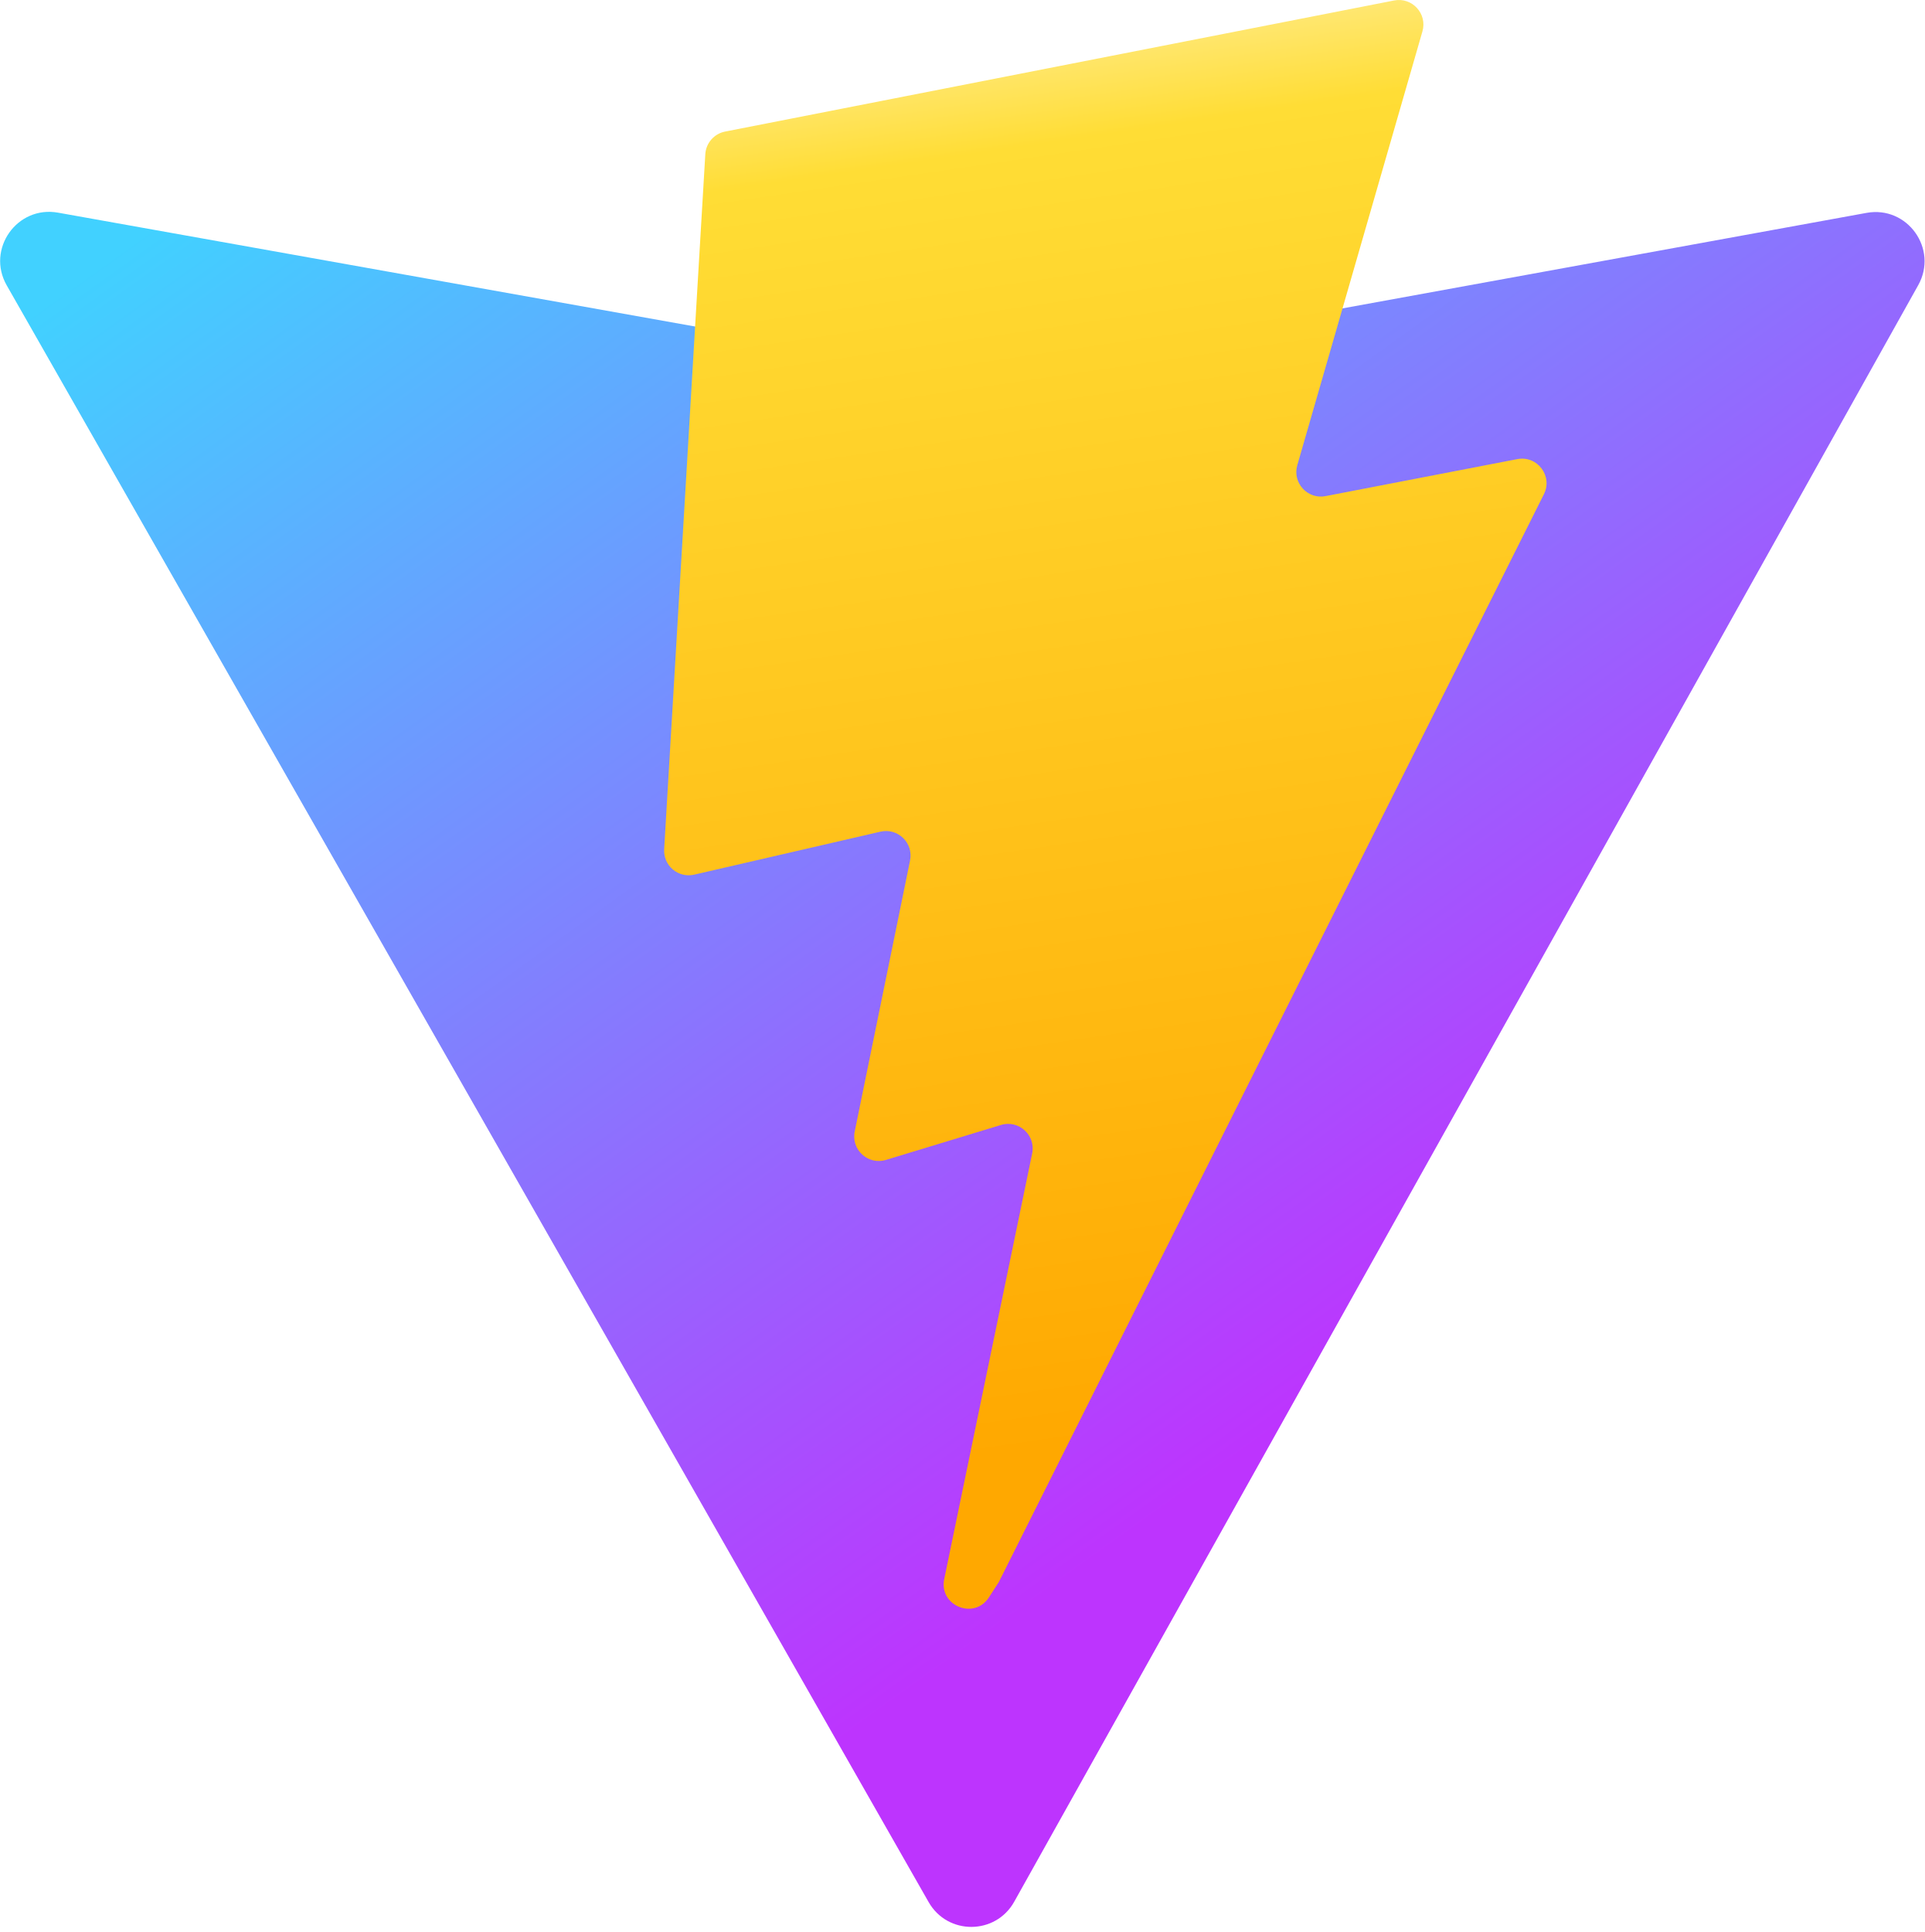
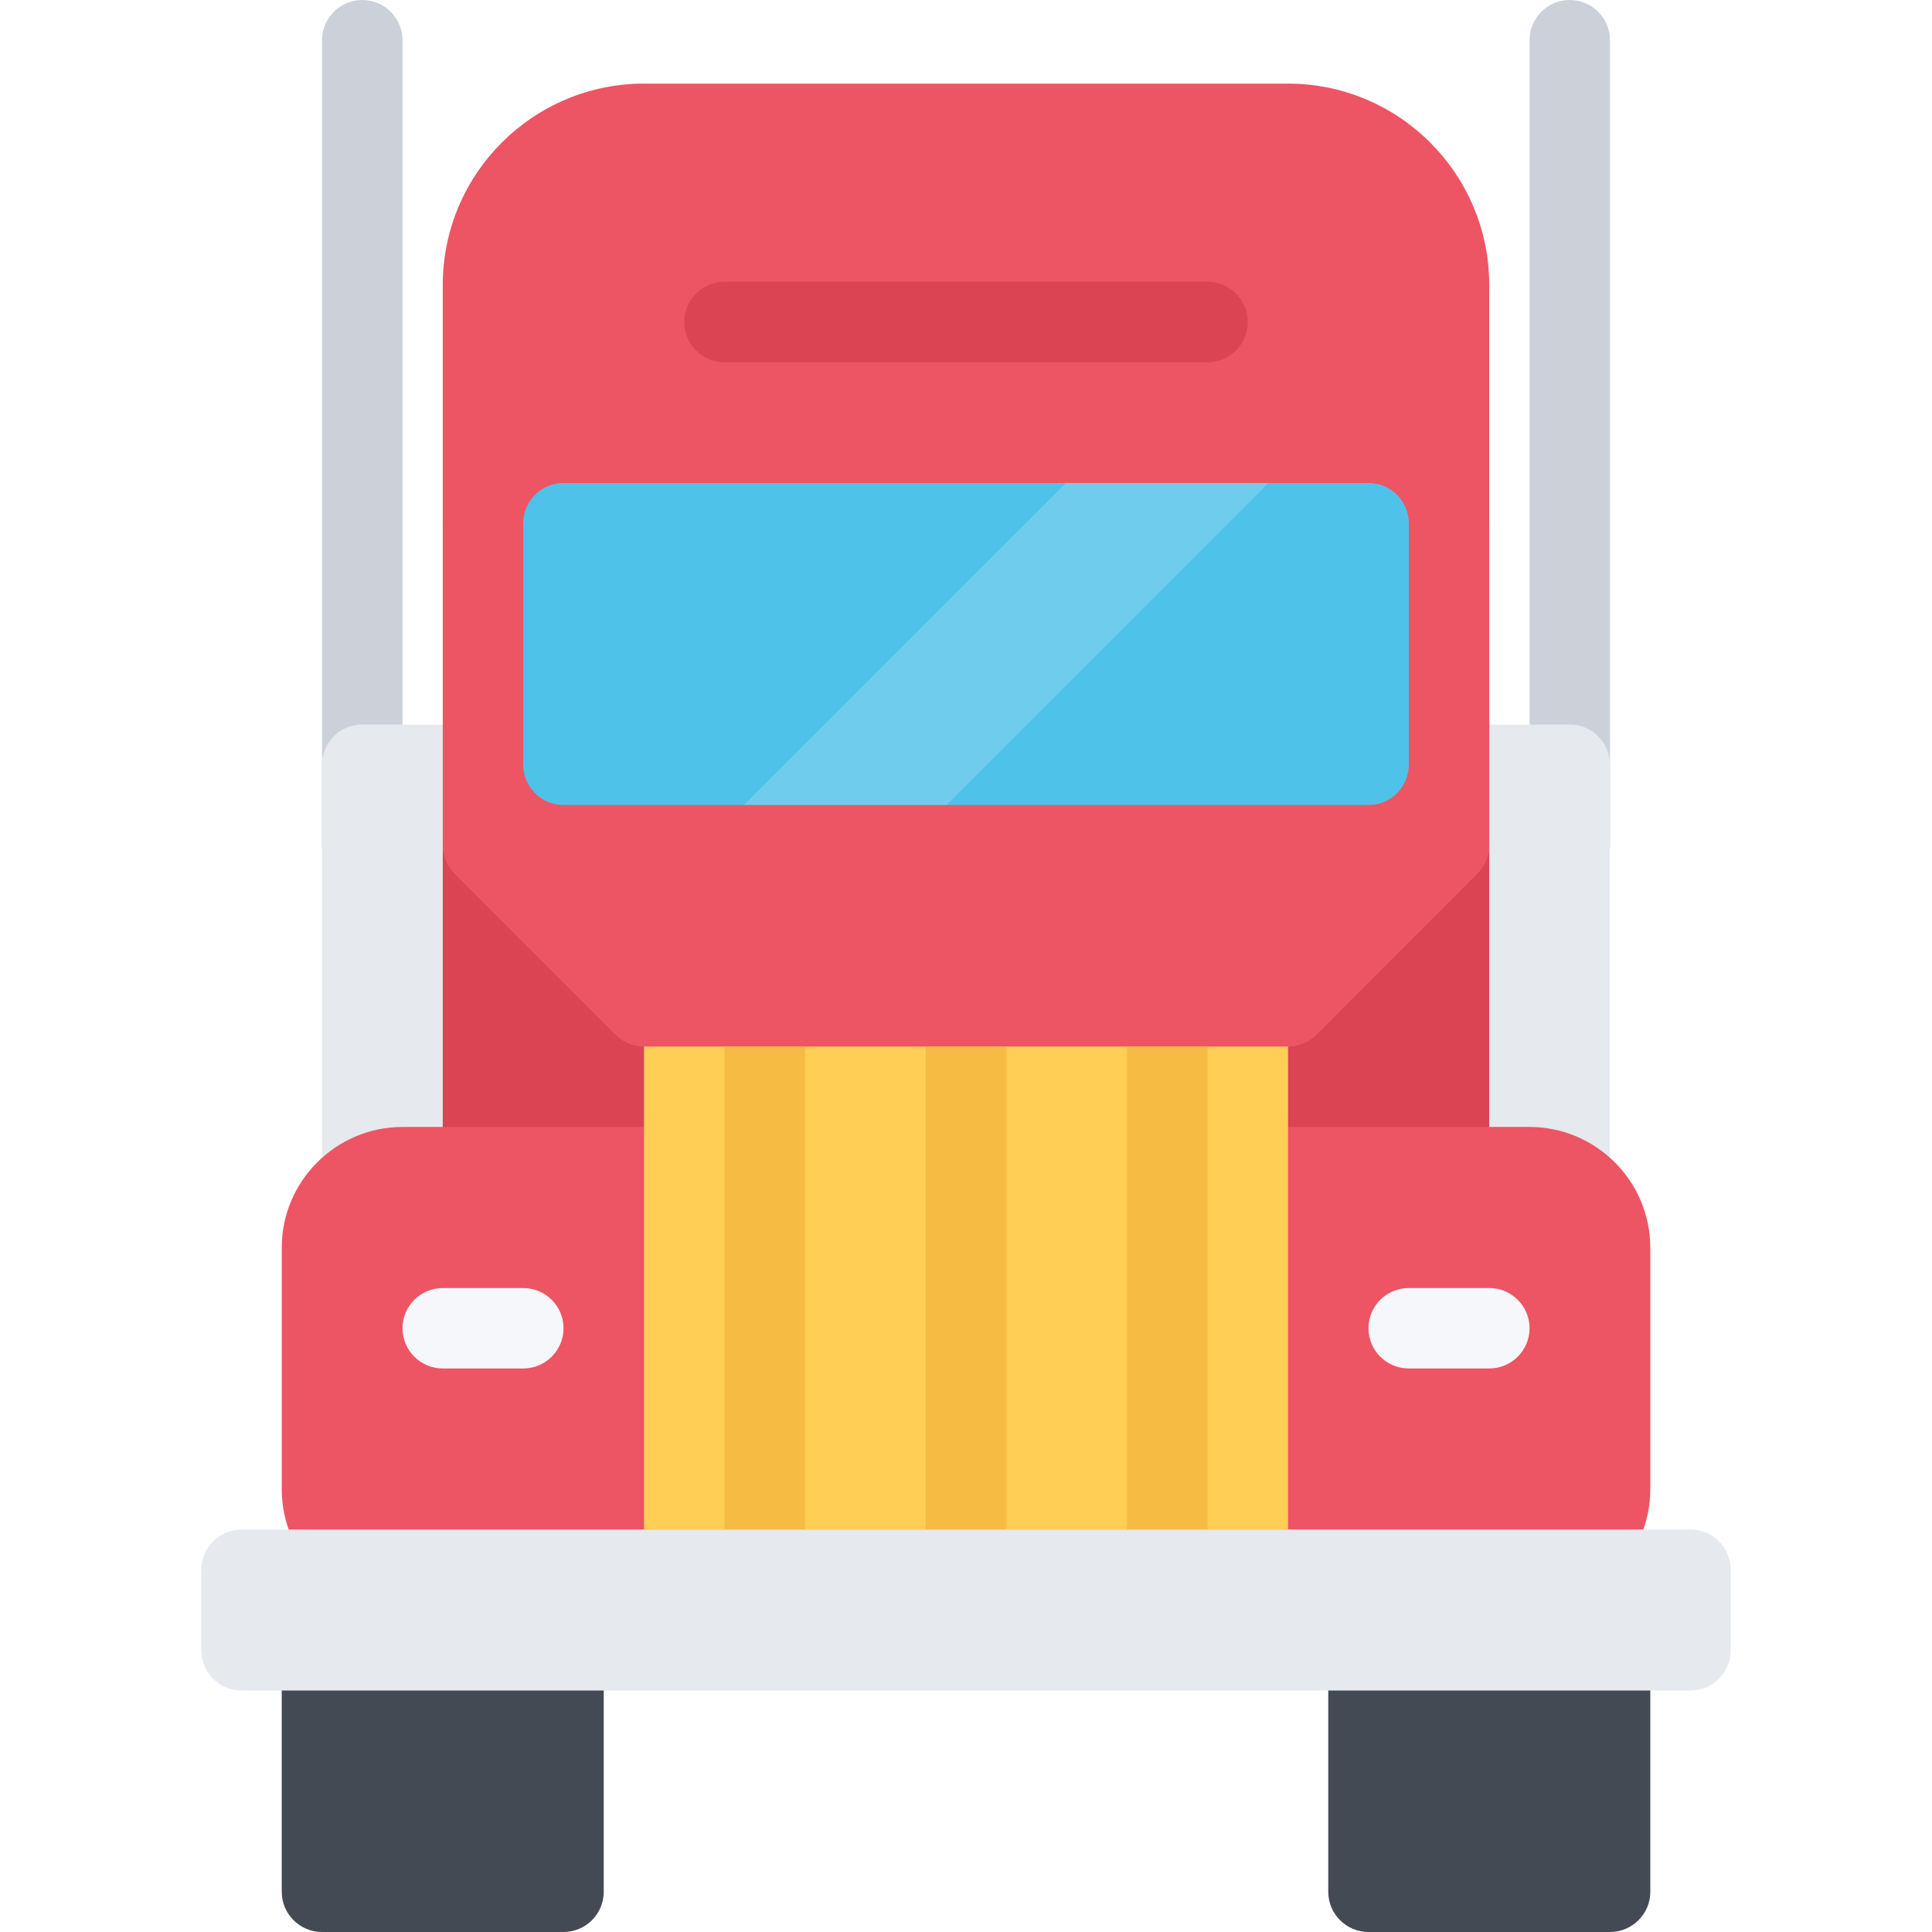
- <svg xmlns="http://www.w3.org/2000/svg" aria-hidden="true" role="img" class="iconify iconify--logos" width="31.88" height="32" preserveAspectRatio="xMidYMid meet" viewBox="0 0 256 257">
-   <defs>
-     <linearGradient id="IconifyId1813088fe1fbc01fb466" x1="-.828%" x2="57.636%" y1="7.652%" y2="78.411%">
-       <stop offset="0%" stop-color="#41D1FF" />
-       <stop offset="100%" stop-color="#BD34FE" />
-     </linearGradient>
-     <linearGradient id="IconifyId1813088fe1fbc01fb467" x1="43.376%" x2="50.316%" y1="2.242%" y2="89.03%">
-       <stop offset="0%" stop-color="#FFEA83" />
-       <stop offset="8.333%" stop-color="#FFDD35" />
-       <stop offset="100%" stop-color="#FFA800" />
-     </linearGradient>
-   </defs>
-   <path fill="url(#IconifyId1813088fe1fbc01fb466)" d="M255.153 37.938L134.897 252.976c-2.483 4.44-8.862 4.466-11.382.048L.875 37.958c-2.746-4.814 1.371-10.646 6.827-9.67l120.385 21.517a6.537 6.537 0 0 0 2.322-.004l117.867-21.483c5.438-.991 9.574 4.796 6.877 9.62Z" />
-   <path fill="url(#IconifyId1813088fe1fbc01fb467)" d="M185.432.063L96.44 17.501a3.268 3.268 0 0 0-2.634 3.014l-5.474 92.456a3.268 3.268 0 0 0 3.997 3.378l24.777-5.718c2.318-.535 4.413 1.507 3.936 3.838l-7.361 36.047c-.495 2.426 1.782 4.5 4.151 3.78l15.304-4.649c2.372-.72 4.652 1.36 4.15 3.788l-11.698 56.621c-.732 3.542 3.979 5.473 5.943 2.437l1.313-2.028l72.516-144.72c1.215-2.423-.88-5.186-3.54-4.672l-25.505 4.922c-2.396.462-4.435-1.77-3.759-4.114l16.646-57.705c.677-2.35-1.37-4.583-3.769-4.113Z" />
+ <svg xmlns="http://www.w3.org/2000/svg" version="1.1" id="Layer_1" viewBox="0 0 511.991 511.991" xml:space="preserve" width="64px" height="64px" fill="#000000">
+   <g id="SVGRepo_bgCarrier" stroke-width="0" />
+   <g id="SVGRepo_tracerCarrier" stroke-linecap="round" stroke-linejoin="round" />
+   <g id="SVGRepo_iconCarrier">
+     <g>
+       <path style="fill:#CCD1D9;" d="M95.994,234.66c-5.875,0-10.656-4.773-10.656-10.664V10.664C85.338,4.773,90.119,0,95.994,0 c5.906,0,10.672,4.773,10.672,10.664v213.332C106.666,229.887,101.9,234.66,95.994,234.66z" />
+       <path style="fill:#CCD1D9;" d="M415.996,234.66c-5.875,0-10.656-4.773-10.656-10.664V10.664C405.34,4.773,410.121,0,415.996,0 c5.905,0,10.655,4.773,10.655,10.664v213.332C426.651,229.887,421.901,234.66,415.996,234.66z" />
+     </g>
+     <g>
+       <path style="fill:#E6E9ED;" d="M127.994,319.994h-32c-5.875,0-10.656-4.781-10.656-10.656V202.661 c0-5.891,4.781-10.664,10.656-10.664h32c5.906,0,10.672,4.773,10.672,10.664v106.677 C138.665,315.213,133.9,319.994,127.994,319.994z" />
+       <path style="fill:#E6E9ED;" d="M415.996,319.994h-31.999c-5.875,0-10.656-4.781-10.656-10.656V202.661 c0-5.891,4.781-10.664,10.656-10.664h31.999c5.905,0,10.655,4.773,10.655,10.664v106.677 C426.651,315.213,421.901,319.994,415.996,319.994z" />
+     </g>
+     <rect x="117.335" y="223.996" style="fill:#DA4453;" width="277.31" height="85.34" />
+     <g>
+       <path style="fill:#ED5564;" d="M341.341,191.997H170.665c-29.406,0-53.327-23.921-53.327-53.335V75.491 c0-29.413,23.921-53.335,53.327-53.335H341.34c29.406,0,53.312,23.922,53.312,53.335v63.171 C394.652,168.076,370.747,191.997,341.341,191.997z" />
+       <path style="fill:#ED5564;" d="M405.34,426.648H106.666c-17.641,0-32-14.343-32-31.999V330.65c0-17.625,14.359-31.999,32-31.999 H405.34c17.624,0,31.999,14.374,31.999,31.999v63.999C437.339,412.306,422.964,426.648,405.34,426.648z" />
+     </g>
+     <rect x="170.665" y="266.656" style="fill:#FFCE54;" width="170.68" height="138.68" />
+     <g>
+       <path style="fill:#F5F7FA;" d="M138.665,362.65h-21.328c-5.89,0-10.671-4.766-10.671-10.656s4.781-10.656,10.671-10.656h21.328 c5.89,0,10.671,4.766,10.671,10.656S144.557,362.65,138.665,362.65z" />
+       <path style="fill:#F5F7FA;" d="M394.652,362.65H373.34c-5.906,0-10.688-4.766-10.688-10.656s4.781-10.656,10.688-10.656h21.312 c5.906,0,10.688,4.766,10.688,10.656S400.558,362.65,394.652,362.65z" />
+     </g>
+     <path style="fill:#ED5564;" d="M394.652,137.201H117.337v88.662h0.172c0.375,2.109,1.375,4.094,2.953,5.672l42.656,42.679 c2,2,4.718,3.125,7.546,3.125H341.34c2.812,0,5.531-1.125,7.531-3.125l42.656-42.679c1.593-1.578,2.593-3.562,2.968-5.672h0.156 v-88.662H394.652z" />
+     <g>
+       <rect x="191.995" y="277.336" style="fill:#F6BB42;" width="21.344" height="128" />
+       <rect x="245.335" y="277.336" style="fill:#F6BB42;" width="21.328" height="128" />
+       <rect x="298.655" y="277.336" style="fill:#F6BB42;" width="21.343" height="128" />
+     </g>
+     <path style="fill:#4FC2E9;" d="M362.653,127.998H149.337c-5.891,0-10.671,4.773-10.671,10.664v63.999 c0,5.89,4.781,10.671,10.671,10.671h213.316c5.906,0,10.688-4.781,10.688-10.671v-63.999 C373.341,132.771,368.559,127.998,362.653,127.998z" />
+     <g>
+       <path style="fill:#434A54;" d="M149.337,426.648H85.338c-5.891,0-10.672,4.781-10.672,10.688v63.999 c0,5.875,4.781,10.656,10.672,10.656h63.999c5.891,0,10.656-4.781,10.656-10.656v-63.999 C159.993,431.43,155.227,426.648,149.337,426.648z" />
+       <path style="fill:#434A54;" d="M426.651,426.648h-63.998c-5.875,0-10.656,4.781-10.656,10.688v63.999 c0,5.875,4.781,10.656,10.656,10.656h63.998c5.906,0,10.688-4.781,10.688-10.656v-63.999 C437.339,431.43,432.557,426.648,426.651,426.648z" />
+     </g>
+     <path style="fill:#DA4453;" d="M319.997,95.999H191.992c-5.875,0-10.656-4.773-10.656-10.664s4.781-10.672,10.656-10.672h128.005 c5.906,0,10.656,4.781,10.656,10.672S325.903,95.999,319.997,95.999z" />
+     <polygon style="opacity:0.2;fill:#F5F7FA;enable-background:new ;" points="282.499,127.998 197.165,213.332 250.835,213.332 336.153,127.998 " />
+     <path style="fill:#E6E9ED;" d="M447.995,405.337h-384c-5.875,0-10.656,4.766-10.656,10.655v21.344 c0,5.875,4.781,10.656,10.656,10.656h384c5.906,0,10.656-4.781,10.656-10.656v-21.344 C458.651,410.102,453.901,405.337,447.995,405.337z" />
+   </g>
</svg>
